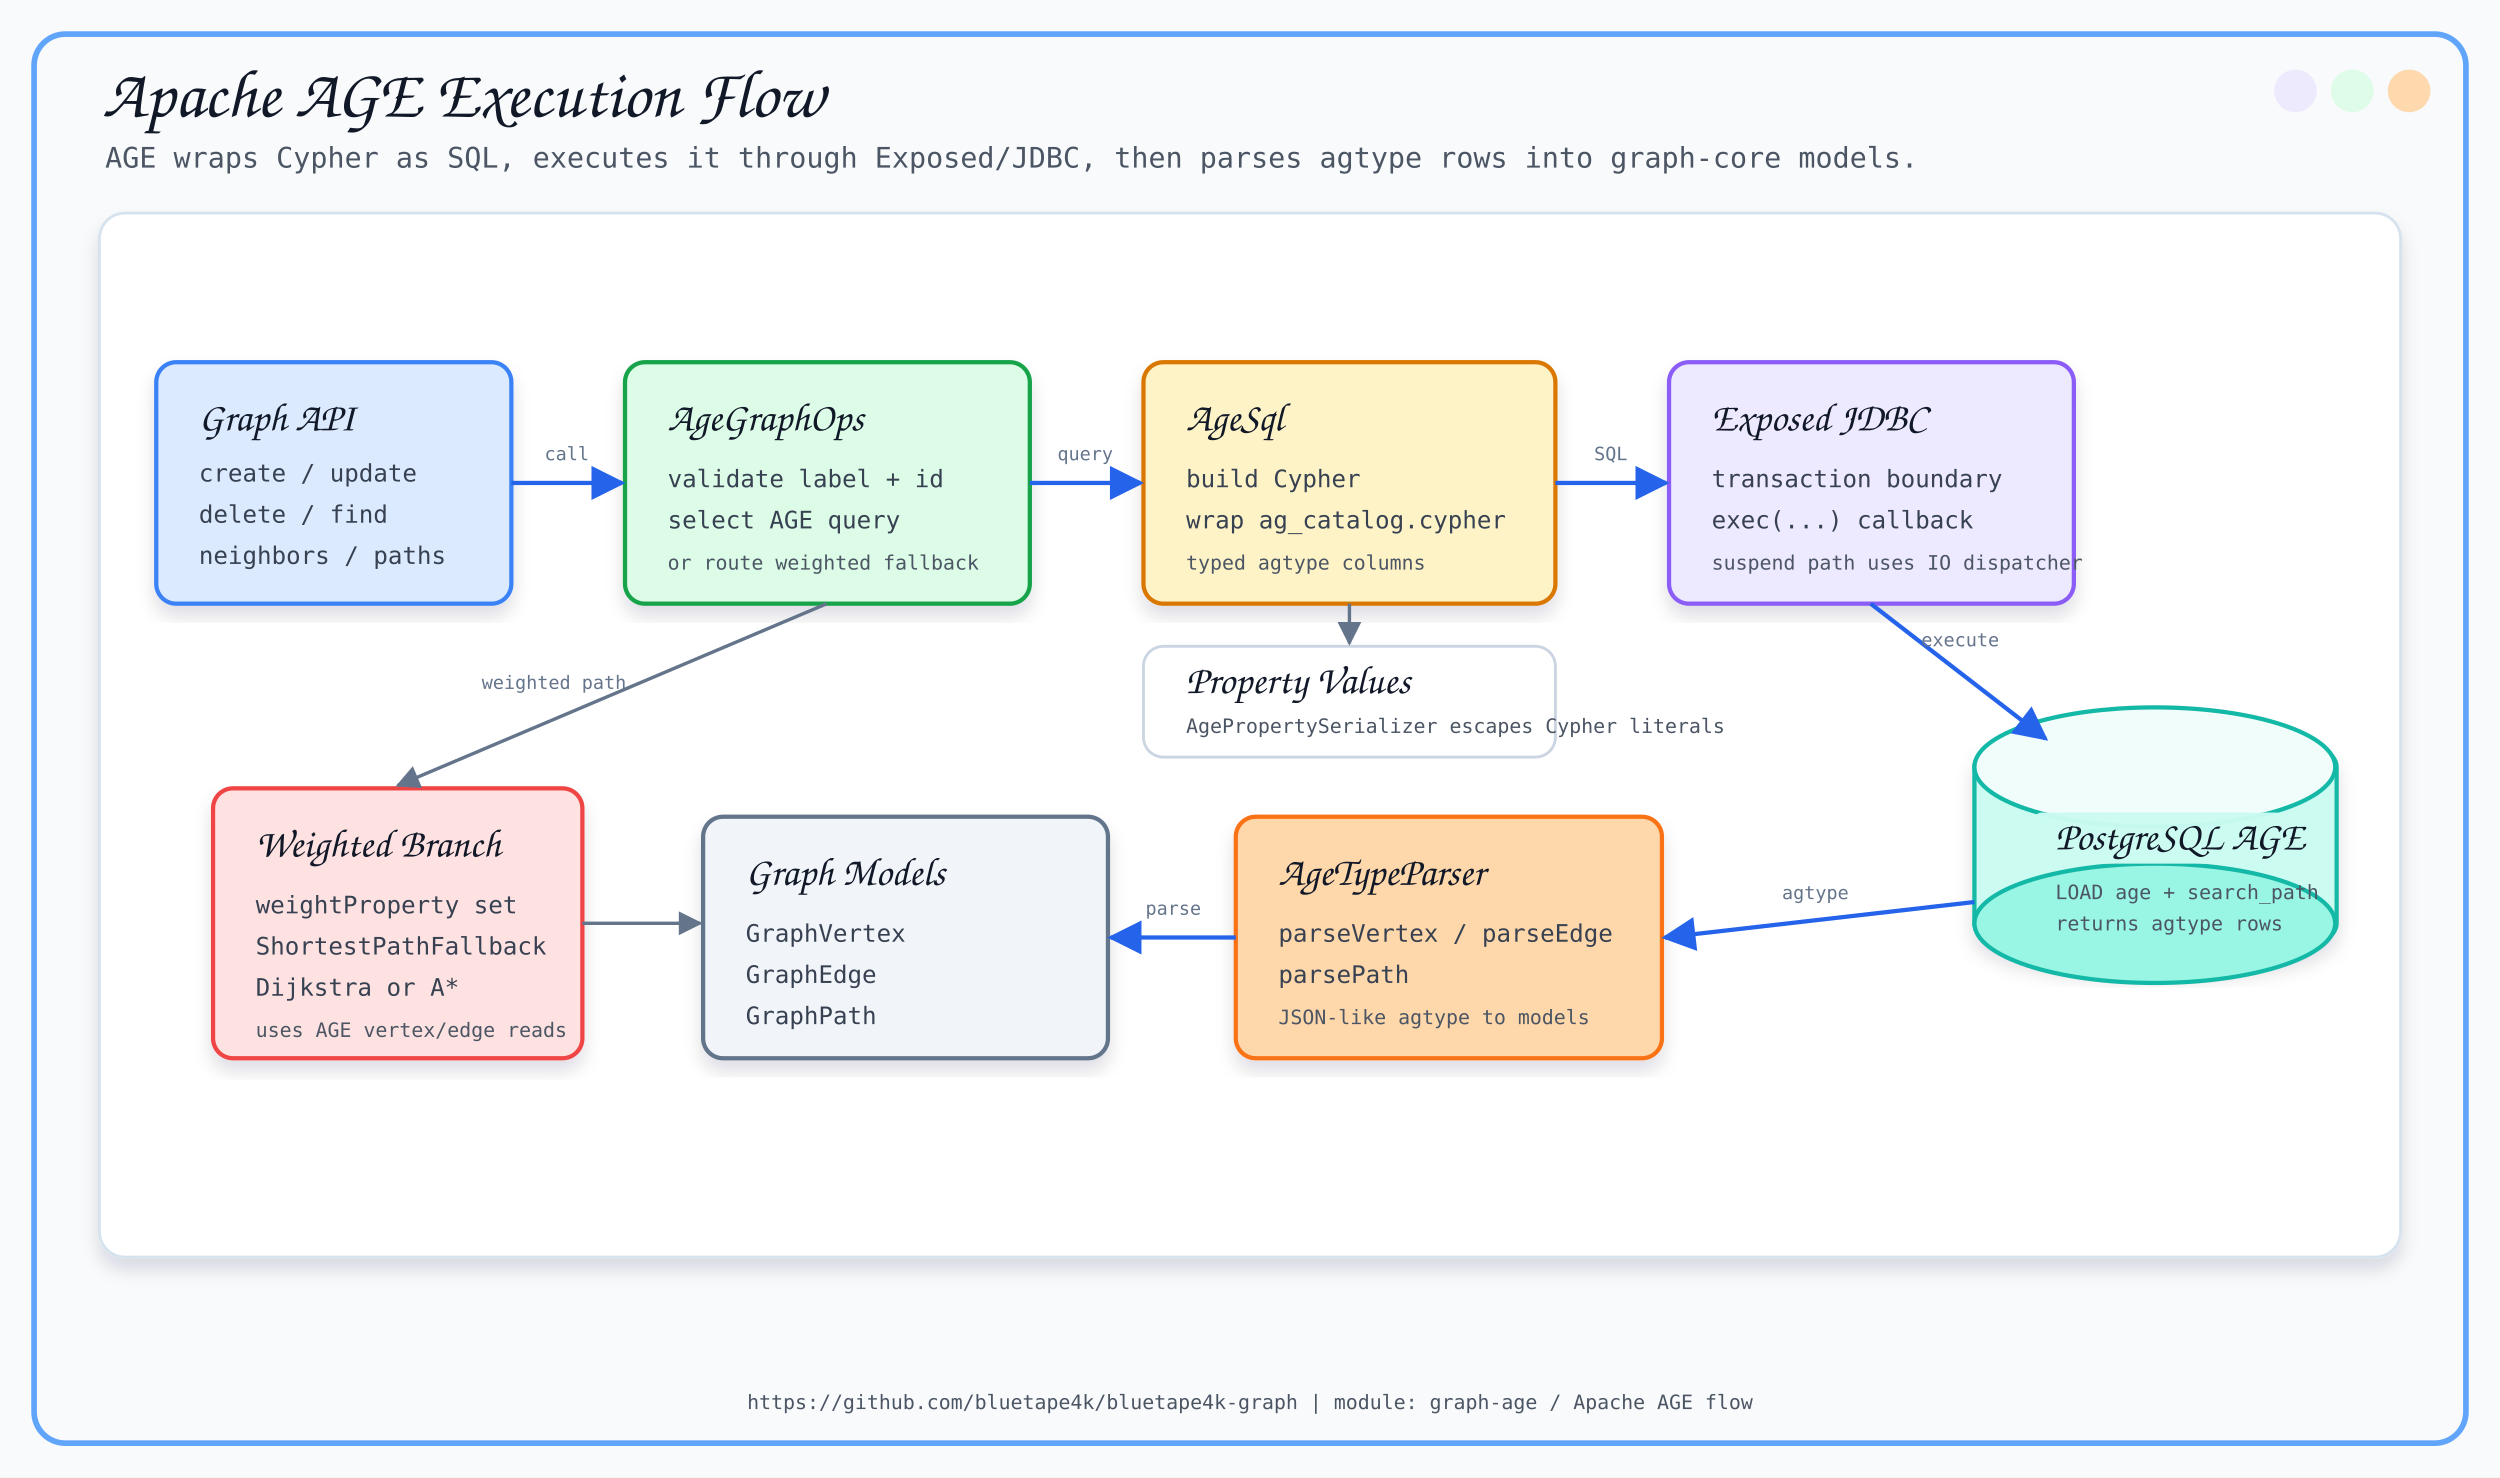
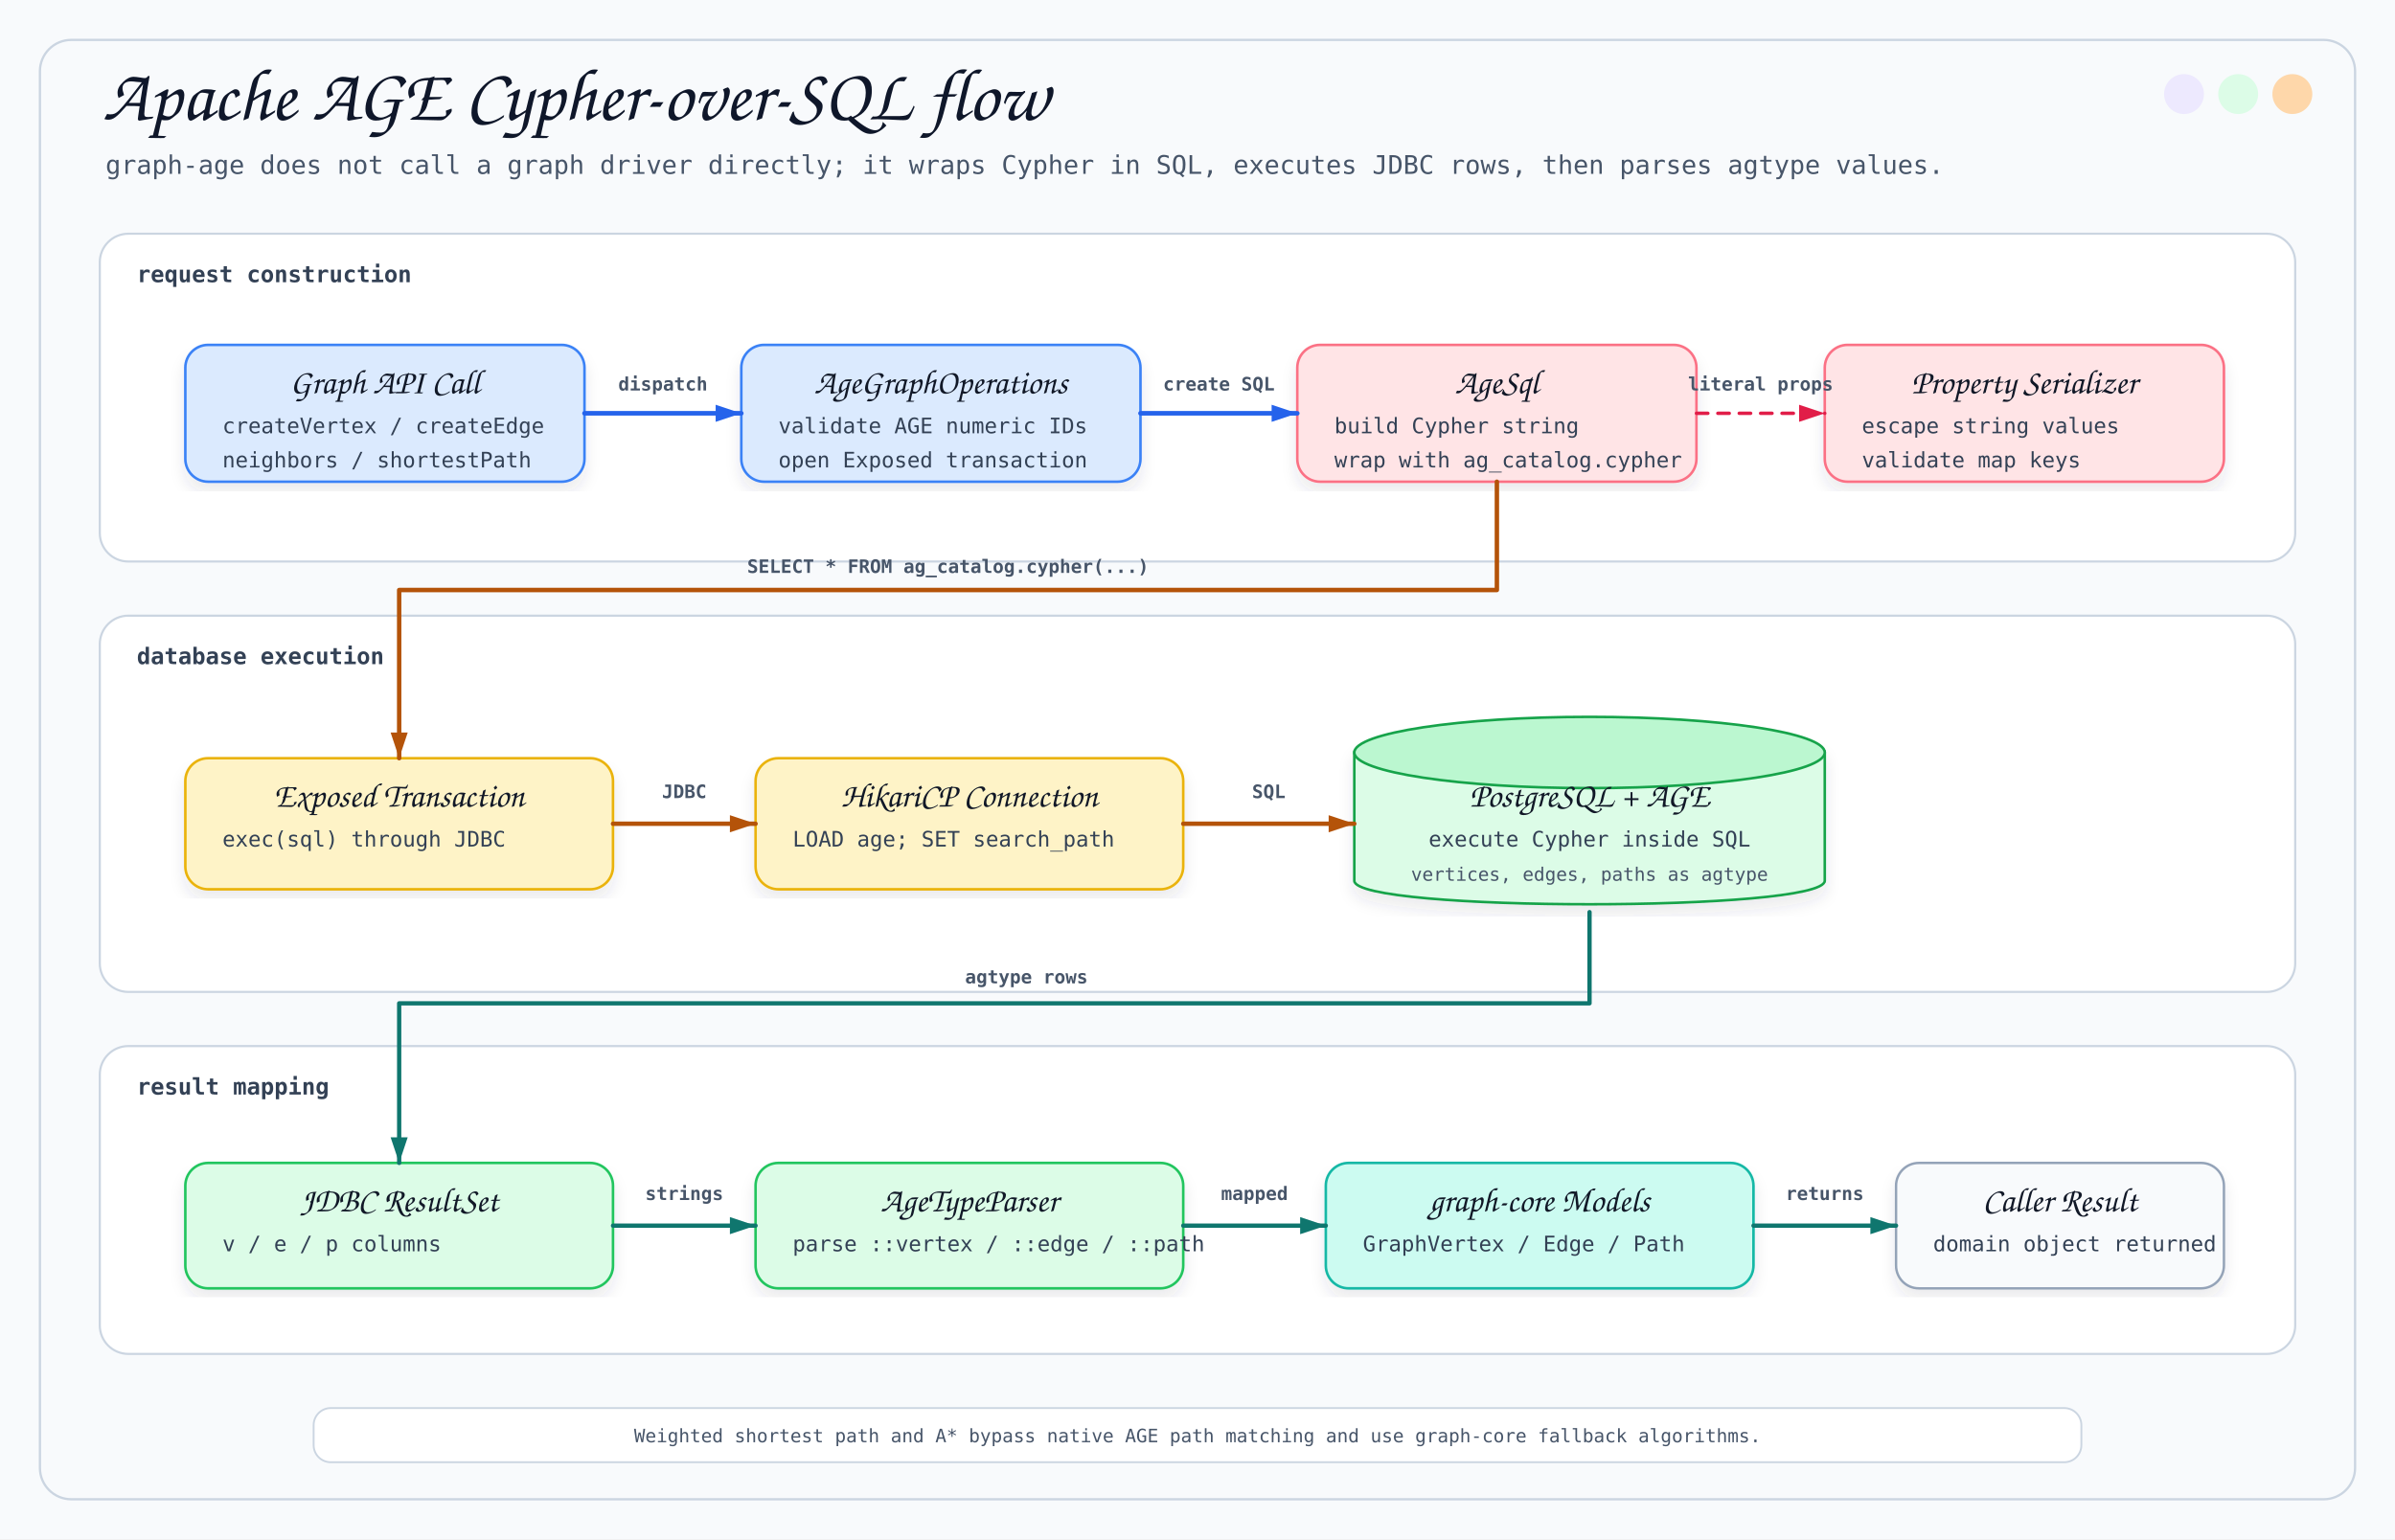
- <svg xmlns="http://www.w3.org/2000/svg" width="1760" height="1040" viewBox="0 0 1760 1040">
+ <svg xmlns="http://www.w3.org/2000/svg" width="1680" height="1080" viewBox="0 0 1680 1080" role="img" aria-labelledby="title desc">
  <defs>
-     <filter id="softShadow" x="-8%" y="-8%" width="116%" height="116%">
-       <feDropShadow dx="0" dy="8" stdDeviation="6" flood-color="#0F172A" flood-opacity="0.13" />
+     <filter id="shadow" x="-5%" y="-5%" width="110%" height="112%">
+       <feDropShadow dx="0" dy="7" stdDeviation="5" flood-color="#334155" flood-opacity="0.10" />
    </filter>
-     <marker id="arrowBlue" viewBox="0 0 10 10" refX="9" refY="5" markerWidth="8" markerHeight="8" orient="auto">
-       <path d="M 0 0 L 10 5 L 0 10 z" fill="#2563EB" />
+     <marker id="arrowBlue" viewBox="0 0 22 16" refX="20" refY="8" markerWidth="22" markerHeight="16" orient="auto" markerUnits="userSpaceOnUse">
+       <path d="M 2 2 L 20 8 L 2 14 Z" fill="#2563EB" />
    </marker>
-     <marker id="arrowSlate" viewBox="0 0 10 10" refX="9" refY="5" markerWidth="7" markerHeight="7" orient="auto">
-       <path d="M 0 0 L 10 5 L 0 10 z" fill="#64748B" />
+     <marker id="arrowTeal" viewBox="0 0 22 16" refX="20" refY="8" markerWidth="22" markerHeight="16" orient="auto" markerUnits="userSpaceOnUse">
+       <path d="M 2 2 L 20 8 L 2 14 Z" fill="#0F766E" />
+     </marker>
+     <marker id="arrowAmber" viewBox="0 0 22 16" refX="20" refY="8" markerWidth="22" markerHeight="16" orient="auto" markerUnits="userSpaceOnUse">
+       <path d="M 2 2 L 20 8 L 2 14 Z" fill="#B45309" />
+     </marker>
+     <marker id="arrowRose" viewBox="0 0 22 16" refX="20" refY="8" markerWidth="22" markerHeight="16" orient="auto" markerUnits="userSpaceOnUse">
+       <path d="M 2 2 L 20 8 L 2 14 Z" fill="#E11D48" />
    </marker>
  </defs>
  <style>
-     .title { font-family: 'Architects Daughter', cursive; font-size: 48px; fill: #111827; }
-     .subtitle { font-family: 'Comic Mono', monospace; font-size: 20px; fill: #4B5563; }
-     .section { font-family: 'Architects Daughter', cursive; font-size: 28px; fill: #111827; }
-     .small { font-family: 'Comic Mono', monospace; font-size: 17px; fill: #374151; }
-     .tiny { font-family: 'Comic Mono', monospace; font-size: 14px; fill: #4B5563; }
-     .micro { font-family: 'Comic Mono', monospace; font-size: 13px; fill: #64748B; }
-     .card { filter: url(#softShadow); }
-     .arrow { stroke: #2563EB; stroke-width: 3; fill: none; marker-end: url(#arrowBlue); }
-     .softArrow { stroke: #64748B; stroke-width: 2.4; fill: none; marker-end: url(#arrowSlate); }
+     .title { font-family: 'Architects Daughter', cursive; font-size: 52px; fill: #0F172A; }
+     .subtitle { font-family: 'Comic Mono', monospace; font-size: 18px; fill: #475569; }
+     .bandTitle { font-family: 'Comic Mono', monospace; font-size: 16px; font-weight: 700; fill: #334155; }
+     .cardTitle { font-family: 'Architects Daughter', cursive; font-size: 29px; fill: #111827; }
+     .cardTitleSmall { font-family: 'Architects Daughter', cursive; font-size: 24px; fill: #111827; }
+     .body { font-family: 'Comic Mono', monospace; font-size: 15px; fill: #334155; }
+     .small { font-family: 'Comic Mono', monospace; font-size: 13px; fill: #475569; }
+     .label { font-family: 'Comic Mono', monospace; font-size: 13px; font-weight: 700; fill: #475569; }
+     .band { fill: #FFFFFF; stroke: #CBD5E1; stroke-width: 1.5; }
+     .card { filter: url(#shadow); }
+     .blue { fill: #DBEAFE; stroke: #3B82F6; stroke-width: 1.8; }
+     .rose { fill: #FFE4E6; stroke: #FB7185; stroke-width: 1.8; }
+     .amber { fill: #FEF3C7; stroke: #EAB308; stroke-width: 1.8; }
+     .green { fill: #DCFCE7; stroke: #22C55E; stroke-width: 1.8; }
+     .teal { fill: #CCFBF1; stroke: #14B8A6; stroke-width: 1.8; }
+     .gray { fill: #F8FAFC; stroke: #94A3B8; stroke-width: 1.7; }
+     .forward { fill: none; stroke: #2563EB; stroke-width: 3.2; stroke-linecap: round; stroke-linejoin: round; marker-end: url(#arrowBlue); }
+     .dbLine { fill: none; stroke: #B45309; stroke-width: 3.1; stroke-linecap: round; stroke-linejoin: round; marker-end: url(#arrowAmber); }
+     .return { fill: none; stroke: #0F766E; stroke-width: 3.0; stroke-linecap: round; stroke-linejoin: round; marker-end: url(#arrowTeal); }
+     .guard { fill: none; stroke: #E11D48; stroke-width: 2.4; stroke-dasharray: 8 7; stroke-linecap: round; stroke-linejoin: round; marker-end: url(#arrowRose); }
  </style>
-   <rect x="0" y="0" width="1760" height="1040" fill="#F8FAFC" />
-   <rect x="24" y="24" width="1712" height="992" rx="22" fill="none" stroke="#60A5FA" stroke-width="4" />
-   <circle cx="1696" cy="64" r="15" fill="#FED7AA" opacity="0.95" />
-   <circle cx="1656" cy="64" r="15" fill="#DCFCE7" opacity="0.95" />
-   <circle cx="1616" cy="64" r="15" fill="#EDE9FE" opacity="0.95" />
-   <text x="72" y="82" class="title">Apache AGE Execution Flow</text>
-   <text x="74" y="118" class="subtitle">AGE wraps Cypher as SQL, executes it through Exposed/JDBC, then parses agtype rows into graph-core models.</text>
-   <rect x="70" y="150" width="1620" height="735" rx="18" fill="#FFFFFF" stroke="#D6E2ED" stroke-width="2" filter="url(#softShadow)" />
-   <rect x="110" y="255" width="250" height="170" rx="14" fill="#DBEAFE" stroke="#3B82F6" stroke-width="3" class="card" />
-   <text x="140" y="303" class="section">Graph API</text>
-   <text x="140" y="339" class="small">create / update</text>
-   <text x="140" y="368" class="small">delete / find</text>
-   <text x="140" y="397" class="small">neighbors / paths</text>
-   <rect x="440" y="255" width="285" height="170" rx="14" fill="#DCFCE7" stroke="#16A34A" stroke-width="3" class="card" />
-   <text x="470" y="303" class="section">AgeGraphOps</text>
-   <text x="470" y="343" class="small">validate label + id</text>
-   <text x="470" y="372" class="small">select AGE query</text>
-   <text x="470" y="401" class="tiny">or route weighted fallback</text>
-   <rect x="805" y="255" width="290" height="170" rx="14" fill="#FEF3C7" stroke="#D97706" stroke-width="3" class="card" />
-   <text x="835" y="303" class="section">AgeSql</text>
-   <text x="835" y="343" class="small">build Cypher</text>
-   <text x="835" y="372" class="small">wrap ag_catalog.cypher</text>
-   <text x="835" y="401" class="tiny">typed agtype columns</text>
-   <rect x="1175" y="255" width="285" height="170" rx="14" fill="#EDE9FE" stroke="#8B5CF6" stroke-width="3" class="card" />
-   <text x="1205" y="303" class="section">Exposed JDBC</text>
-   <text x="1205" y="343" class="small">transaction boundary</text>
-   <text x="1205" y="372" class="small">exec(...) callback</text>
-   <text x="1205" y="401" class="tiny">suspend path uses IO dispatcher</text>
-   <path d="M 1390 540            C 1390 498, 1645 498, 1645 540            L 1645 650            C 1645 692, 1390 692, 1390 650            Z" fill="#CCFBF1" stroke="#14B8A6" stroke-width="3" filter="url(#softShadow)" />
-   <ellipse cx="1517" cy="540" rx="127" ry="42" fill="#F0FDFA" stroke="#14B8A6" stroke-width="3" />
-   <ellipse cx="1517" cy="650" rx="127" ry="42" fill="#99F6E4" stroke="#14B8A6" stroke-width="3" />
-   <rect x="1430" y="572" width="180" height="36" rx="8" fill="#CCFBF1" opacity="0.96" />
-   <text x="1447" y="598" class="section">PostgreSQL AGE</text>
-   <text x="1447" y="633" class="tiny">LOAD age + search_path</text>
-   <text x="1447" y="655" class="tiny">returns agtype rows</text>
-   <rect x="870" y="575" width="300" height="170" rx="14" fill="#FED7AA" stroke="#F97316" stroke-width="3" class="card" />
-   <text x="900" y="623" class="section">AgeTypeParser</text>
-   <text x="900" y="663" class="small">parseVertex / parseEdge</text>
-   <text x="900" y="692" class="small">parsePath</text>
-   <text x="900" y="721" class="tiny">JSON-like agtype to models</text>
-   <rect x="495" y="575" width="285" height="170" rx="14" fill="#F1F5F9" stroke="#64748B" stroke-width="3" class="card" />
-   <text x="525" y="623" class="section">Graph Models</text>
-   <text x="525" y="663" class="small">GraphVertex</text>
-   <text x="525" y="692" class="small">GraphEdge</text>
-   <text x="525" y="721" class="small">GraphPath</text>
-   <rect x="150" y="555" width="260" height="190" rx="14" fill="#FEE2E2" stroke="#EF4444" stroke-width="3" class="card" />
-   <text x="180" y="603" class="section">Weighted Branch</text>
-   <text x="180" y="643" class="small">weightProperty set</text>
-   <text x="180" y="672" class="small">ShortestPathFallback</text>
-   <text x="180" y="701" class="small">Dijkstra or A*</text>
-   <text x="180" y="730" class="tiny">uses AGE vertex/edge reads</text>
-   <rect x="805" y="455" width="290" height="78" rx="14" fill="#FFFFFF" stroke="#CBD5E1" stroke-width="2" />
-   <text x="835" y="488" class="section">Property Values</text>
-   <text x="835" y="516" class="tiny">AgePropertySerializer escapes Cypher literals</text>
-   <text x="880" y="992" text-anchor="middle" class="tiny">https://github.com/bluetape4k/bluetape4k-graph | module: graph-age / Apache AGE flow</text>
-   <path d="M 360 340 L 438 340" class="arrow" />
-   <text x="399" y="324" text-anchor="middle" class="micro">call</text>
-   <path d="M 725 340 L 803 340" class="arrow" />
-   <text x="764" y="324" text-anchor="middle" class="micro">query</text>
-   <path d="M 1095 340 L 1173 340" class="arrow" />
-   <text x="1134" y="324" text-anchor="middle" class="micro">SQL</text>
-   <path d="M 1317 425 L 1440 520" class="arrow" />
-   <text x="1380" y="455" text-anchor="middle" class="micro">execute</text>
-   <path d="M 1390 635 L 1172 660" class="arrow" />
-   <text x="1278" y="633" text-anchor="middle" class="micro">agtype</text>
-   <path d="M 870 660 L 782 660" class="arrow" />
-   <text x="826" y="644" text-anchor="middle" class="micro">parse</text>
-   <path d="M 950 425 L 950 453" class="softArrow" />
-   <path d="M 582 425 L 280 553" class="softArrow" />
-   <text x="390" y="485" text-anchor="middle" class="micro">weighted path</text>
-   <path d="M 410 650 L 493 650" class="softArrow" />
+   <rect width="1680" height="1080" fill="#F8FAFC" />
+   <rect x="28" y="28" width="1624" height="1024" rx="22" fill="none" stroke="#CBD5E1" stroke-width="1.6" />
+   <circle cx="1608" cy="66" r="14" fill="#FED7AA" />
+   <circle cx="1570" cy="66" r="14" fill="#DCFCE7" />
+   <circle cx="1532" cy="66" r="14" fill="#EDE9FE" />
+   <text x="72" y="84" class="title">Apache AGE Cypher-over-SQL flow</text>
+   <text x="74" y="122" class="subtitle">graph-age does not call a graph driver directly; it wraps Cypher in SQL, executes JDBC rows, then parses agtype values.</text>
+   <rect x="70" y="164" width="1540" height="230" rx="20" class="band" />
+   <text x="96" y="198" class="bandTitle">request construction</text>
+   <rect x="130" y="242" width="280" height="96" rx="16" class="blue card" />
+   <text x="270" y="276" text-anchor="middle" class="cardTitleSmall">Graph API Call</text>
+   <text x="156" y="304" class="body">createVertex / createEdge</text>
+   <text x="156" y="328" class="body">neighbors / shortestPath</text>
+   <rect x="520" y="242" width="280" height="96" rx="16" class="blue card" />
+   <text x="660" y="276" text-anchor="middle" class="cardTitleSmall">AgeGraphOperations</text>
+   <text x="546" y="304" class="body">validate AGE numeric IDs</text>
+   <text x="546" y="328" class="body">open Exposed transaction</text>
+   <rect x="910" y="242" width="280" height="96" rx="16" class="rose card" />
+   <text x="1050" y="276" text-anchor="middle" class="cardTitleSmall">AgeSql</text>
+   <text x="936" y="304" class="body">build Cypher string</text>
+   <text x="936" y="328" class="body">wrap with ag_catalog.cypher</text>
+   <rect x="1280" y="242" width="280" height="96" rx="16" class="rose card" />
+   <text x="1420" y="276" text-anchor="middle" class="cardTitleSmall">Property Serializer</text>
+   <text x="1306" y="304" class="body">escape string values</text>
+   <text x="1306" y="328" class="body">validate map keys</text>
+   <path d="M 410 290 L 520 290" class="forward" />
+   <path d="M 800 290 L 910 290" class="forward" />
+   <path d="M 1190 290 L 1280 290" class="guard" />
+   <text x="465" y="274" text-anchor="middle" class="label">dispatch</text>
+   <text x="855" y="274" text-anchor="middle" class="label">create SQL</text>
+   <text x="1235" y="274" text-anchor="middle" class="label">literal props</text>
+   <rect x="70" y="432" width="1540" height="264" rx="20" class="band" />
+   <text x="96" y="466" class="bandTitle">database execution</text>
+   <rect x="130" y="532" width="300" height="92" rx="16" class="amber card" />
+   <text x="280" y="566" text-anchor="middle" class="cardTitleSmall">Exposed Transaction</text>
+   <text x="156" y="594" class="body">exec(sql) through JDBC</text>
+   <rect x="530" y="532" width="300" height="92" rx="16" class="amber card" />
+   <text x="680" y="566" text-anchor="middle" class="cardTitleSmall">HikariCP Connection</text>
+   <text x="556" y="594" class="body">LOAD age; SET search_path</text>
+   <path d="M 950 528            C 950 506, 1280 506, 1280 528            L 1280 618            C 1280 640, 950 640, 950 618 Z" fill="#DCFCE7" stroke="#16A34A" stroke-width="1.8" class="card" />
+   <ellipse cx="1115" cy="528" rx="165" ry="25" fill="#BBF7D0" stroke="#16A34A" stroke-width="1.8" />
+   <text x="1115" y="566" text-anchor="middle" class="cardTitleSmall">PostgreSQL + AGE</text>
+   <text x="1115" y="594" text-anchor="middle" class="body">execute Cypher inside SQL</text>
+   <text x="1115" y="618" text-anchor="middle" class="small">vertices, edges, paths as agtype</text>
+   <path d="M 1050 338 L 1050 414 L 280 414 L 280 532" class="dbLine" />
+   <path d="M 430 578 L 530 578" class="dbLine" />
+   <path d="M 830 578 L 950 578" class="dbLine" />
+   <text x="665" y="402" text-anchor="middle" class="label">SELECT * FROM ag_catalog.cypher(...)</text>
+   <text x="480" y="560" text-anchor="middle" class="label">JDBC</text>
+   <text x="890" y="560" text-anchor="middle" class="label">SQL</text>
+   <rect x="70" y="734" width="1540" height="216" rx="20" class="band" />
+   <text x="96" y="768" class="bandTitle">result mapping</text>
+   <rect x="130" y="816" width="300" height="88" rx="16" class="green card" />
+   <text x="280" y="850" text-anchor="middle" class="cardTitleSmall">JDBC ResultSet</text>
+   <text x="156" y="878" class="body">v / e / p columns</text>
+   <rect x="530" y="816" width="300" height="88" rx="16" class="green card" />
+   <text x="680" y="850" text-anchor="middle" class="cardTitleSmall">AgeTypeParser</text>
+   <text x="556" y="878" class="body">parse ::vertex / ::edge / ::path</text>
+   <rect x="930" y="816" width="300" height="88" rx="16" class="teal card" />
+   <text x="1080" y="850" text-anchor="middle" class="cardTitleSmall">graph-core Models</text>
+   <text x="956" y="878" class="body">GraphVertex / Edge / Path</text>
+   <rect x="1330" y="816" width="230" height="88" rx="16" class="gray card" />
+   <text x="1445" y="850" text-anchor="middle" class="cardTitleSmall">Caller Result</text>
+   <text x="1356" y="878" class="body">domain object returned</text>
+   <path d="M 1115 640 L 1115 704 L 280 704 L 280 816" class="return" />
+   <path d="M 430 860 L 530 860" class="return" />
+   <path d="M 830 860 L 930 860" class="return" />
+   <path d="M 1230 860 L 1330 860" class="return" />
+   <text x="720" y="690" text-anchor="middle" class="label">agtype rows</text>
+   <text x="480" y="842" text-anchor="middle" class="label">strings</text>
+   <text x="880" y="842" text-anchor="middle" class="label">mapped</text>
+   <text x="1280" y="842" text-anchor="middle" class="label">returns</text>
+   <rect x="220" y="988" width="1240" height="38" rx="12" fill="#FFFFFF" stroke="#CBD5E1" stroke-width="1.3" />
+   <text x="840" y="1012" text-anchor="middle" class="small">Weighted shortest path and A* bypass native AGE path matching and use graph-core fallback algorithms.</text>
</svg>
